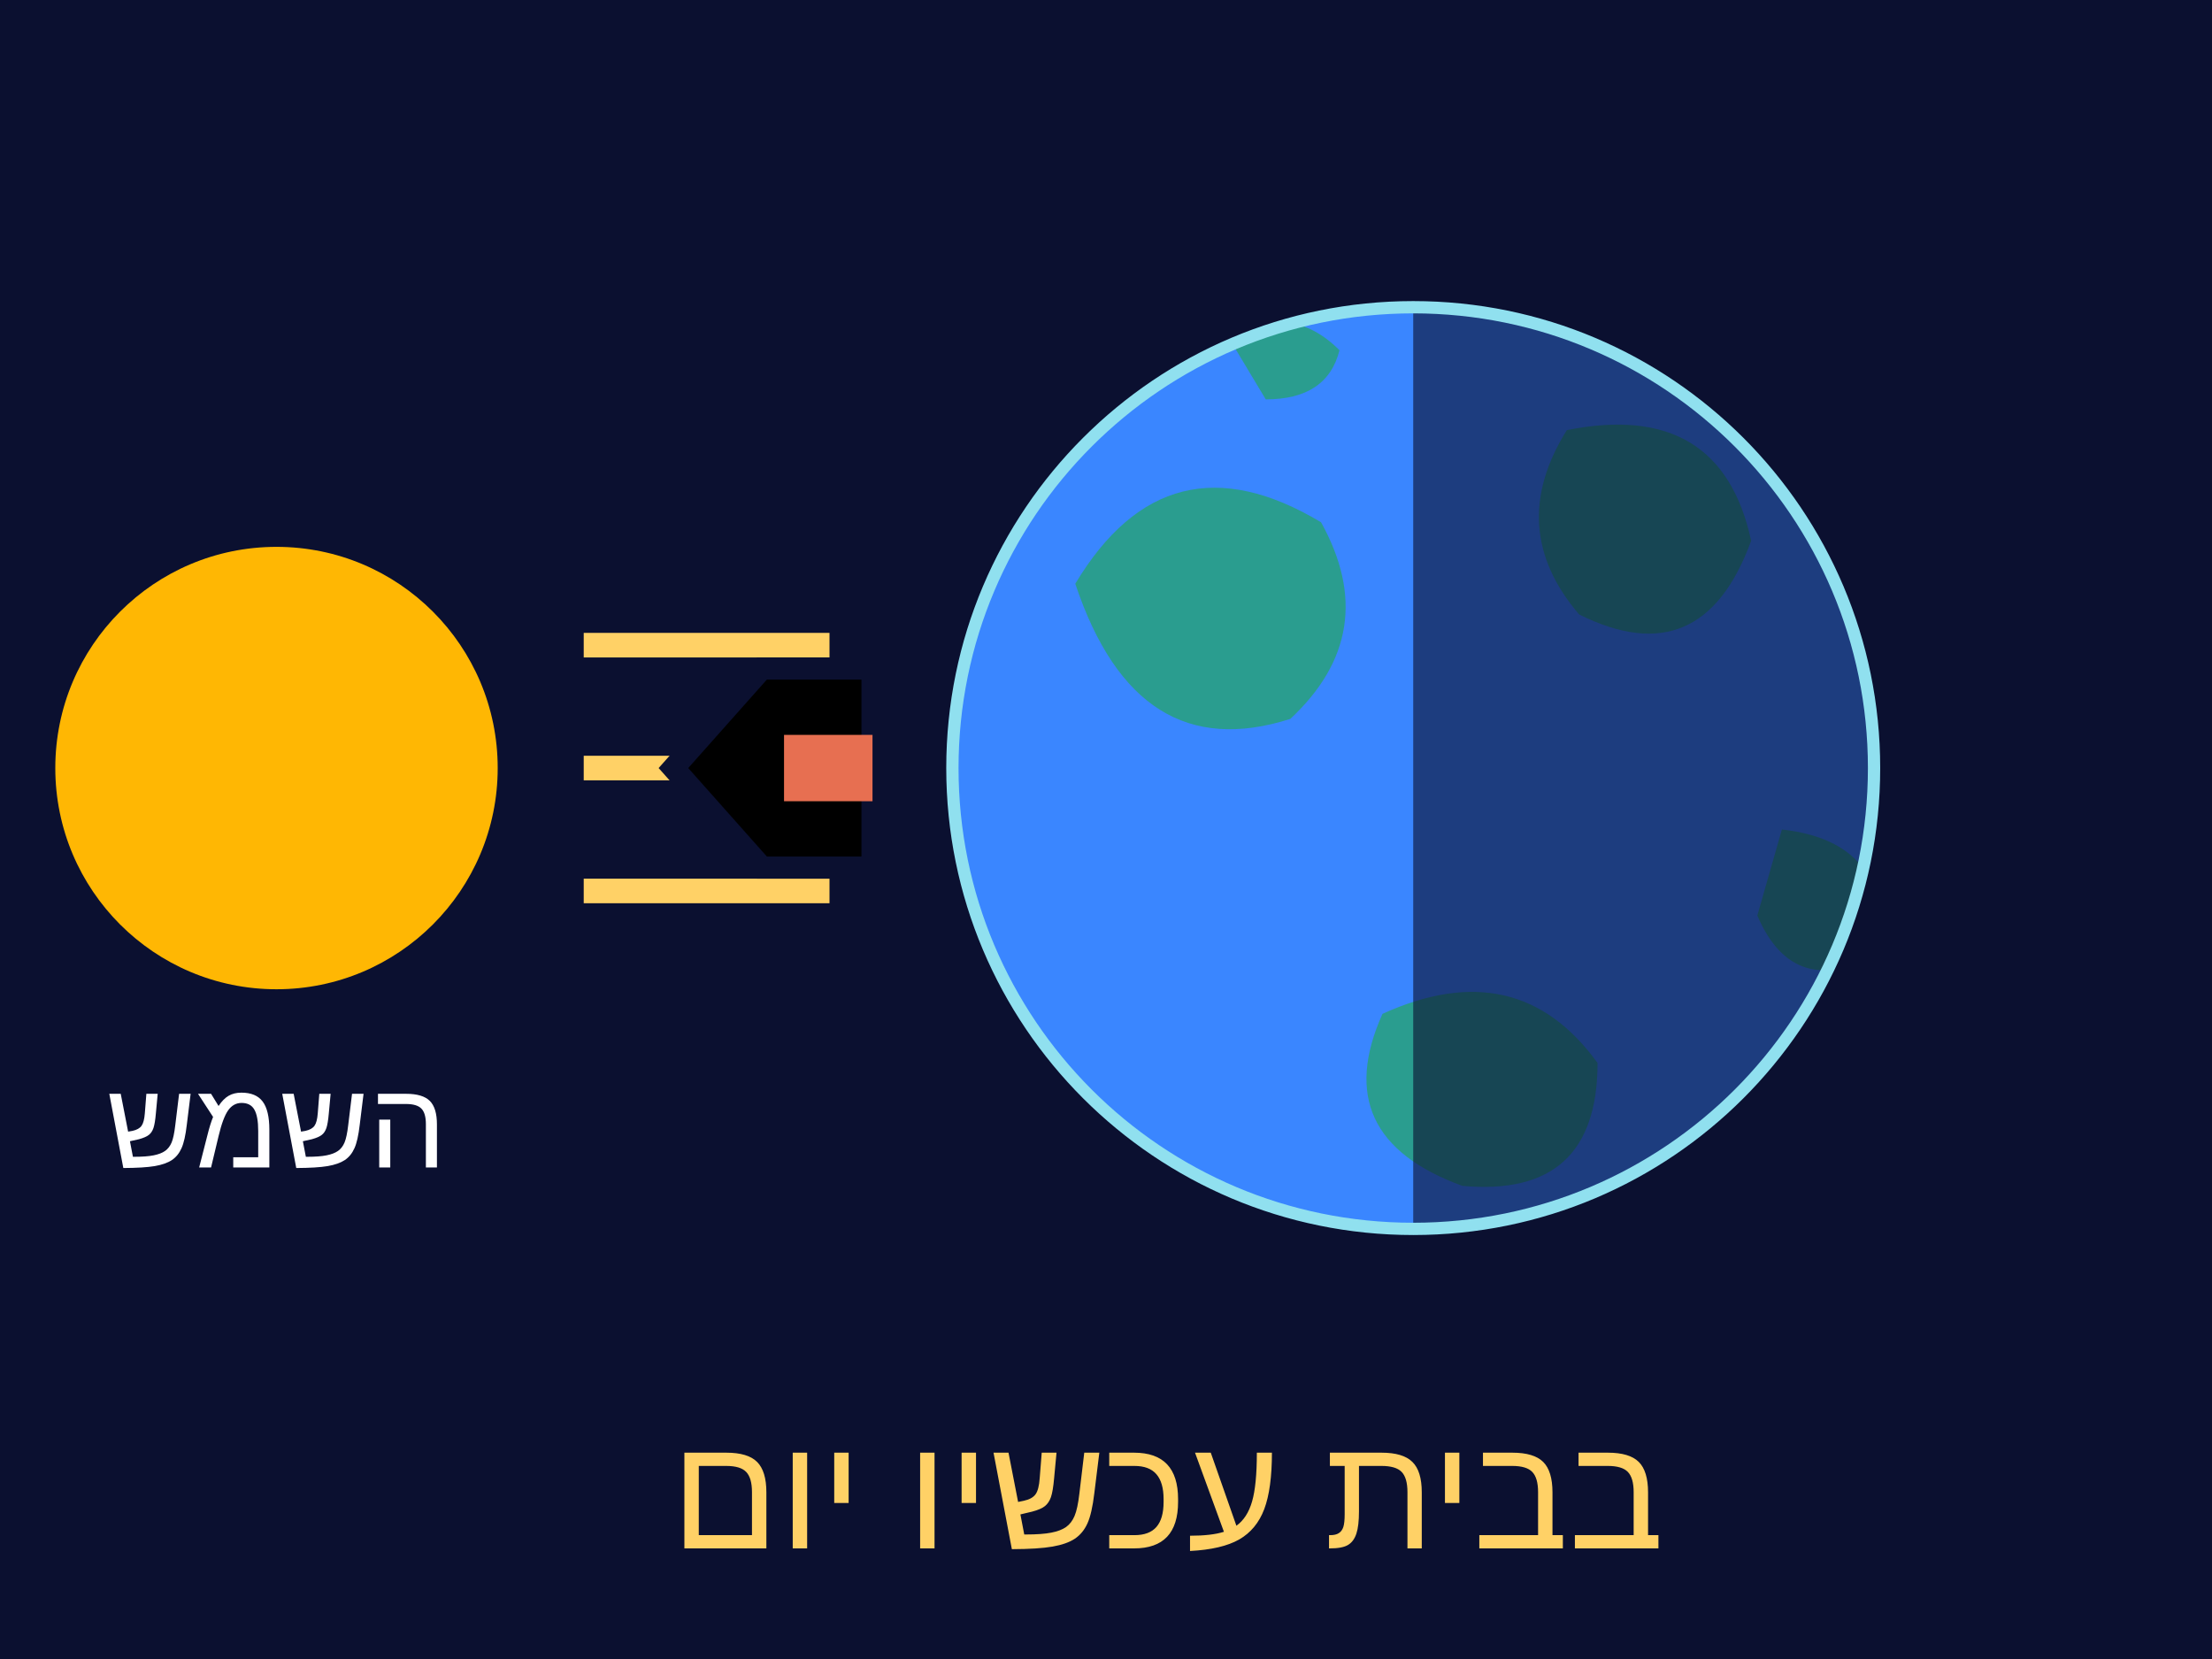
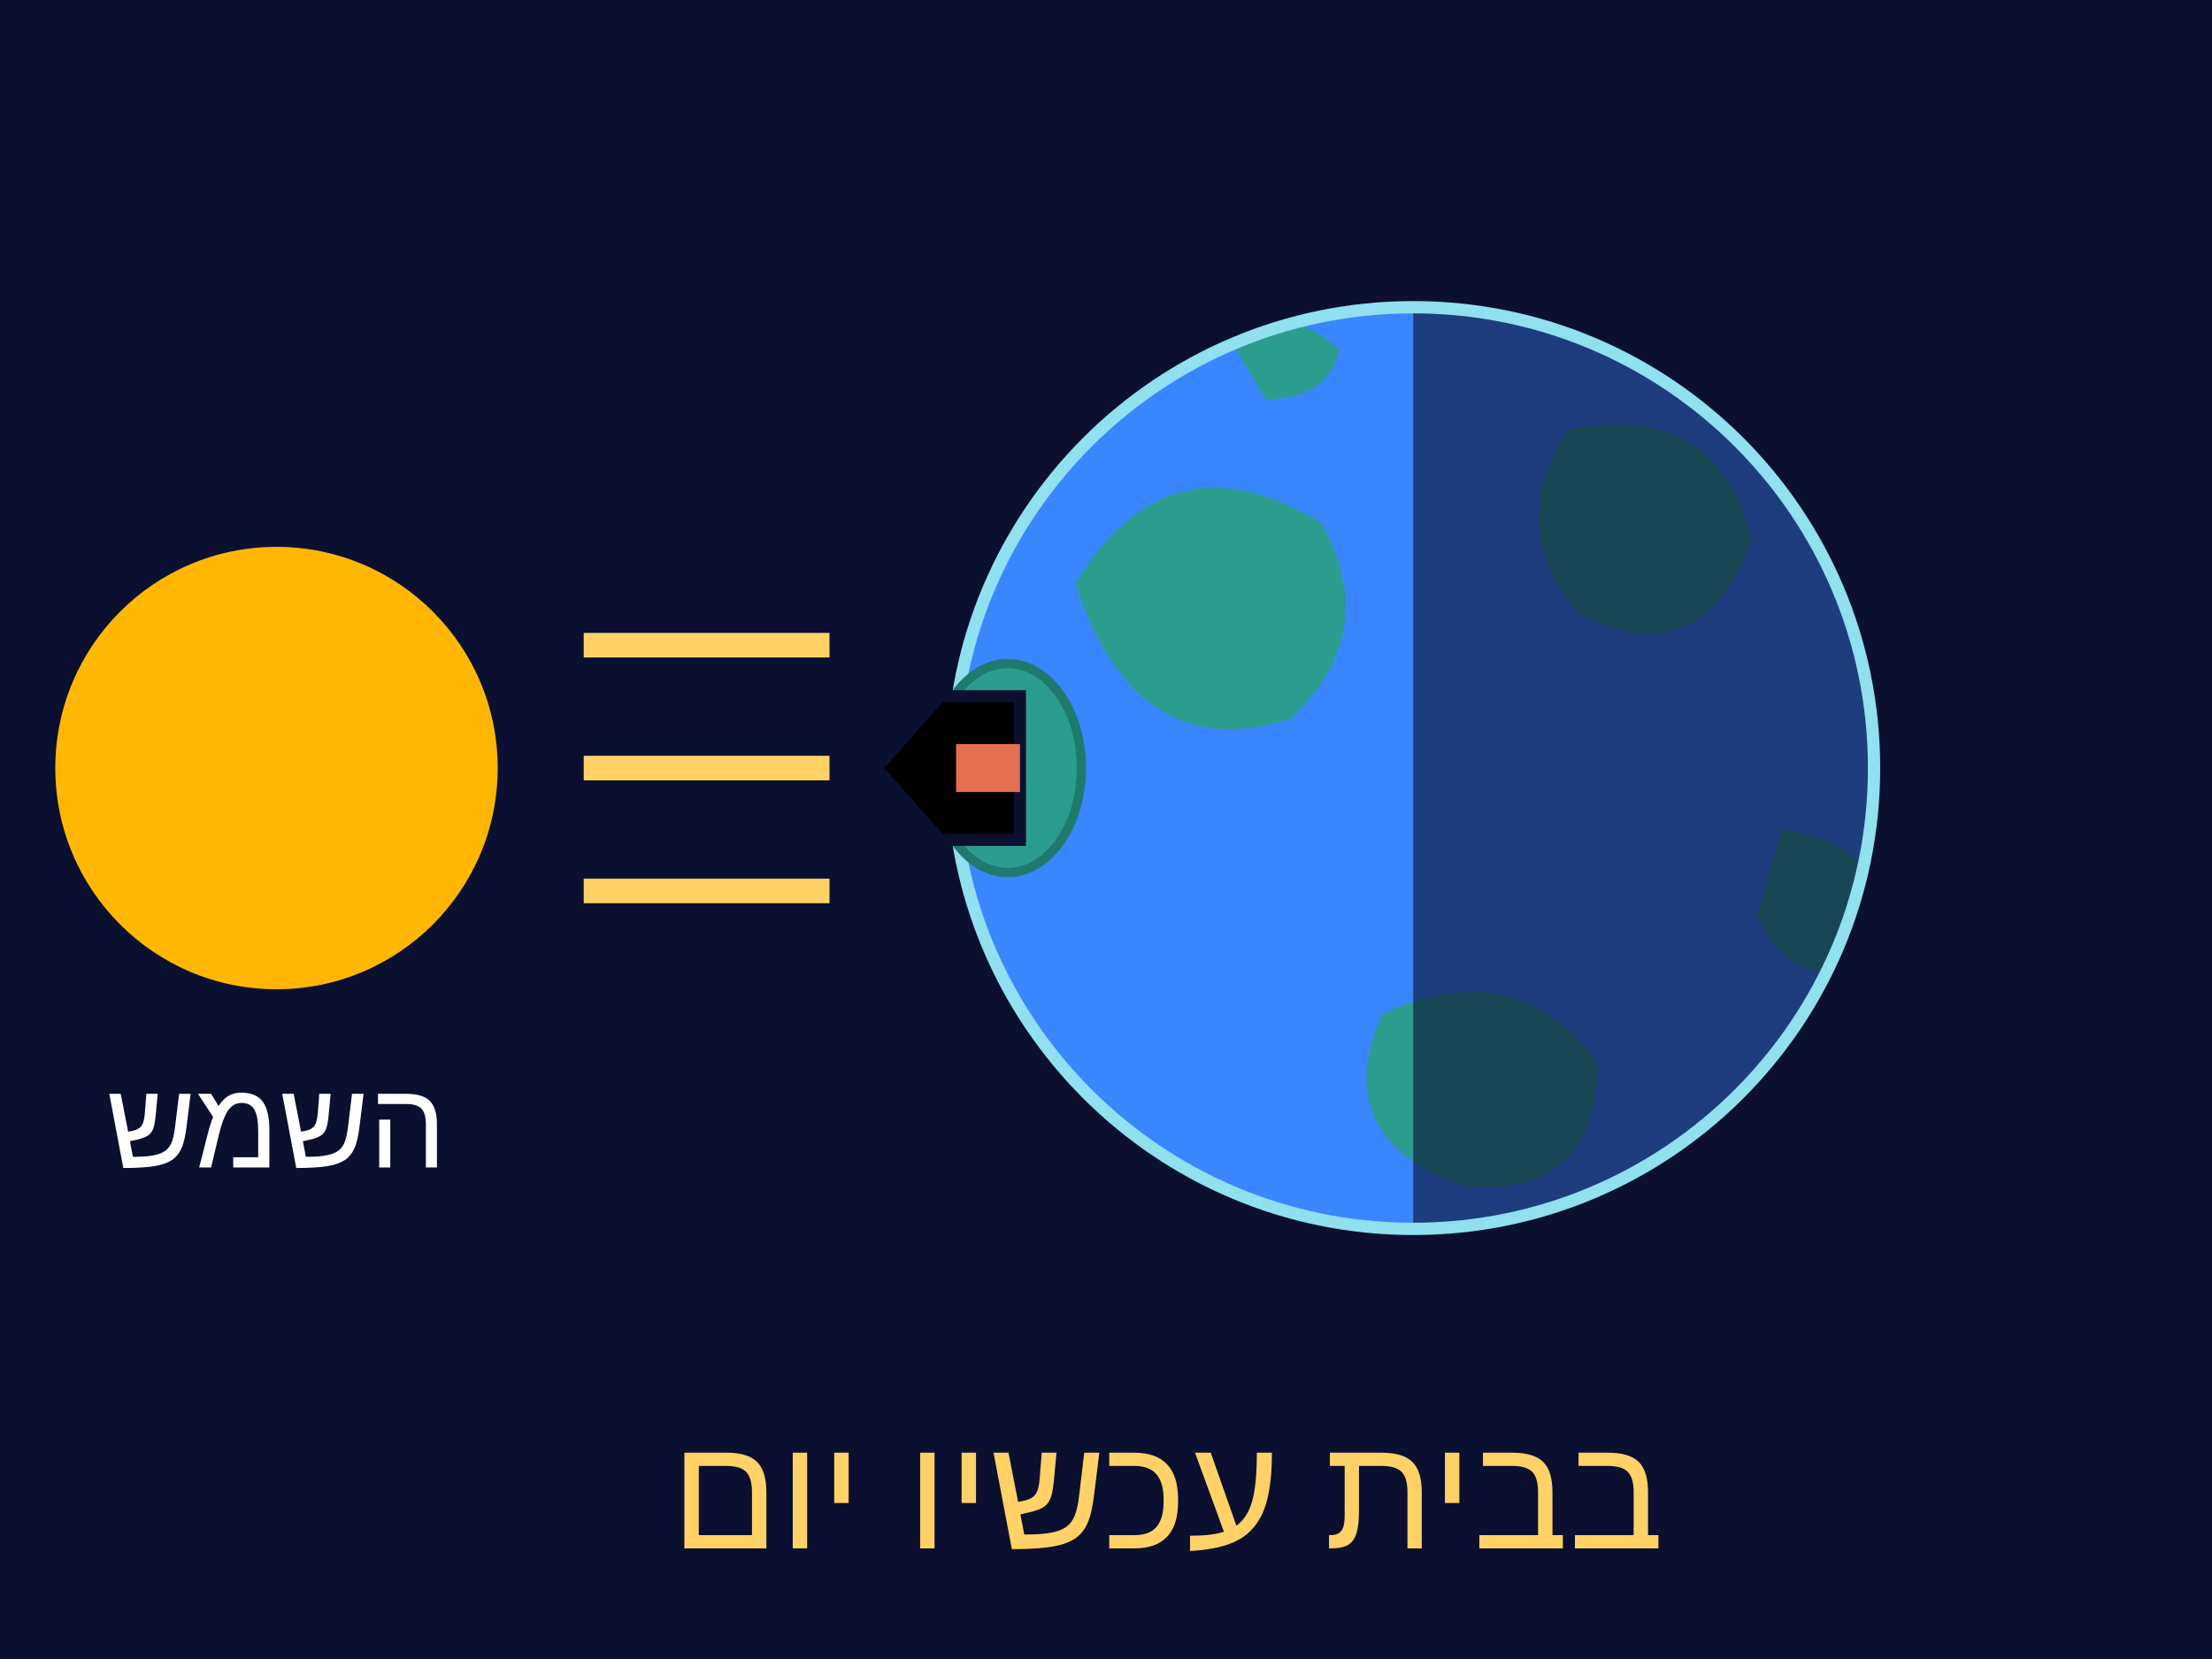
<svg xmlns="http://www.w3.org/2000/svg" viewBox="0 0 360 270" width="360" height="270" role="img">
  <rect width="360" height="270" fill="#0b1030" />
  <circle cx="45" cy="125" r="36" fill="#ffb703" />
  <g stroke="#ffd166" stroke-width="4">
    <line x1="95" y1="105" x2="135" y2="105" />
    <line x1="95" y1="125" x2="135" y2="125" />
    <line x1="95" y1="145" x2="135" y2="145" />
  </g>
  <defs>
    <clipPath id="E">
      <circle cx="230" cy="125" r="75" />
    </clipPath>
    <clipPath id="N">
      <rect x="230" y="40" width="100" height="170" />
    </clipPath>
  </defs>
  <circle cx="230" cy="125" r="75" fill="#3a86ff" />
  <g clip-path="url(#E)">
    <g>
      <animateTransform attributeName="transform" type="rotate" from="0 230 125" to="-360 230 125" dur="12s" repeatCount="indefinite" />
      <path d="M175,95 q15,-25 40,-10 q10,18 -5,32 q-25,8 -35,-22 z" fill="#2a9d8f" />
      <path d="M255,70 q25,-5 30,18 q-8,22 -28,12 q-12,-14 -2,-30 z" fill="#2a9d8f" />
      <path d="M225,165 q22,-10 35,8 q0,22 -22,20 q-22,-8 -13,-28 z" fill="#2a9d8f" />
      <path d="M290,135 q18,2 16,20 q-14,8 -20,-6 z" fill="#2a9d8f" />
      <path d="M200,55 q10,-6 18,2 q-2,8 -12,8 z" fill="#2a9d8f" />
    </g>
  </g>
  <circle cx="230" cy="125" r="75" fill="#0b1030" opacity="0.62" clip-path="url(#N)" />
  <circle cx="230" cy="125" r="75" fill="none" stroke="#90e0ef" stroke-width="2" />
  <g>
    <animateTransform attributeName="transform" type="rotate" from="0 230 125" to="-360 230 125" dur="12s" repeatCount="indefinite" />
-     <g transform="translate(142,125) rotate(-90) scale(1.8)">
-       <polygon points="-9,0 9,0 9,-10 0,-18 -9,-10" stroke="#0b1030" stroke-width="2">
-         <animate attributeName="fill" calcMode="discrete" keyTimes="0;0.25;0.75" values="#ffffff;#64748b;#ffffff" dur="12s" repeatCount="indefinite" />
-       </polygon>
-       <rect x="-3" y="-8" width="6" height="8" fill="#e76f51" />
-       <rect x="-7" y="-9" width="4" height="4" fill="#ffd166" opacity="0">
-         <animate attributeName="opacity" calcMode="discrete" keyTimes="0;0.25;0.75" values="0;1;0" dur="12s" repeatCount="indefinite" />
-       </rect>
+     <g transform="translate(166,125) rotate(-90)">
+       <ellipse cx="0" cy="-2" rx="17" ry="12" fill="#2a9d8f" stroke="#1f7a6e" stroke-width="1.5" />
+       <g transform="scale(1.3)">
+         <polygon points="-9,0 9,0 9,-10 0,-18 -9,-10" stroke="#0b1030" stroke-width="1.5">
+           <animate attributeName="fill" calcMode="discrete" keyTimes="0;0.25;0.75" values="#ffffff;#64748b;#ffffff" dur="12s" repeatCount="indefinite" />
+         </polygon>
+         <rect x="-3" y="-8" width="6" height="8" fill="#e76f51" />
+         <rect x="-7" y="-9" width="4" height="4" fill="#ffd166" opacity="0">
+           <animate attributeName="opacity" calcMode="discrete" keyTimes="0;0.25;0.75" values="0;1;0" dur="12s" repeatCount="indefinite" />
+         </rect>
+       </g>
    </g>
  </g>
  <text x="190" y="252" text-anchor="middle" direction="rtl" font-family="Arial,sans-serif" font-size="26" fill="#ffd166">
    <animate attributeName="opacity" calcMode="discrete" keyTimes="0;0.25;0.75" values="1;0;1" dur="12s" repeatCount="indefinite" />בבית עכשיו יום</text>
  <text x="190" y="252" text-anchor="middle" direction="rtl" font-family="Arial,sans-serif" font-size="26" fill="#90e0ef" opacity="0">
    <animate attributeName="opacity" calcMode="discrete" keyTimes="0;0.25;0.75" values="0;1;0" dur="12s" repeatCount="indefinite" />בבית עכשיו לילה</text>
  <text x="45" y="190" text-anchor="middle" direction="rtl" font-family="Arial,sans-serif" font-size="20" fill="#ffffff">השמש</text>
</svg>
